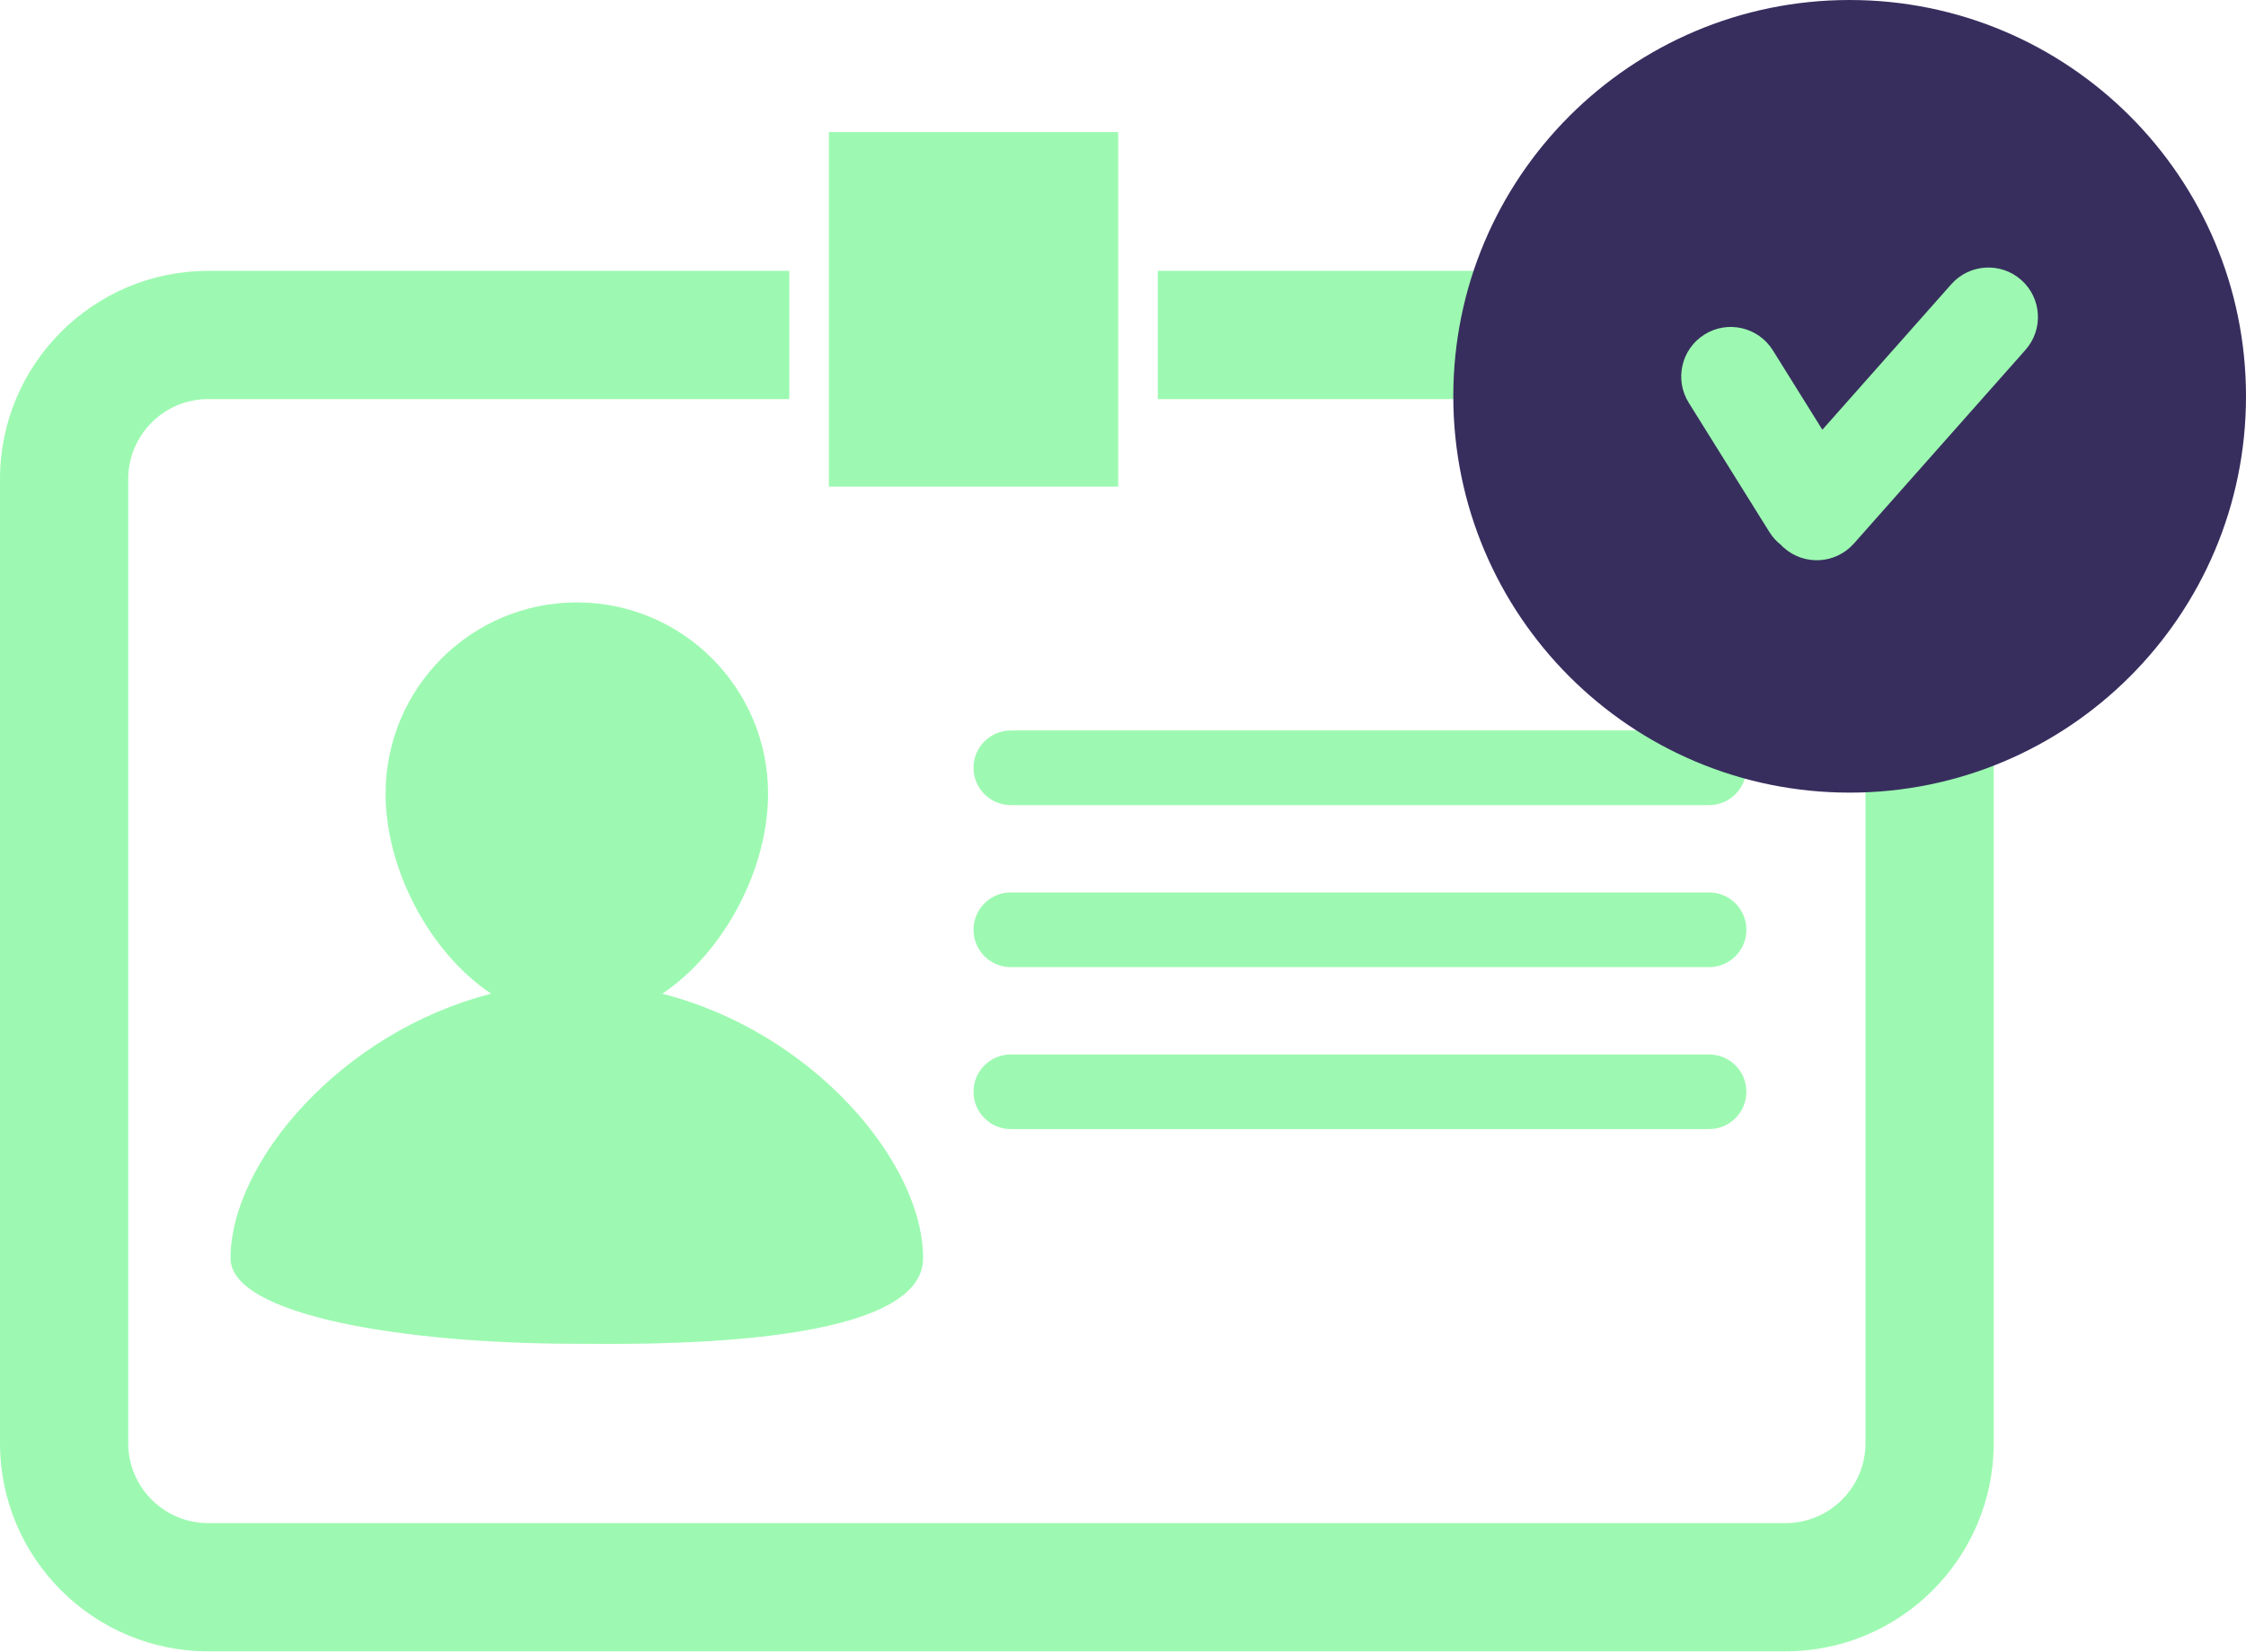
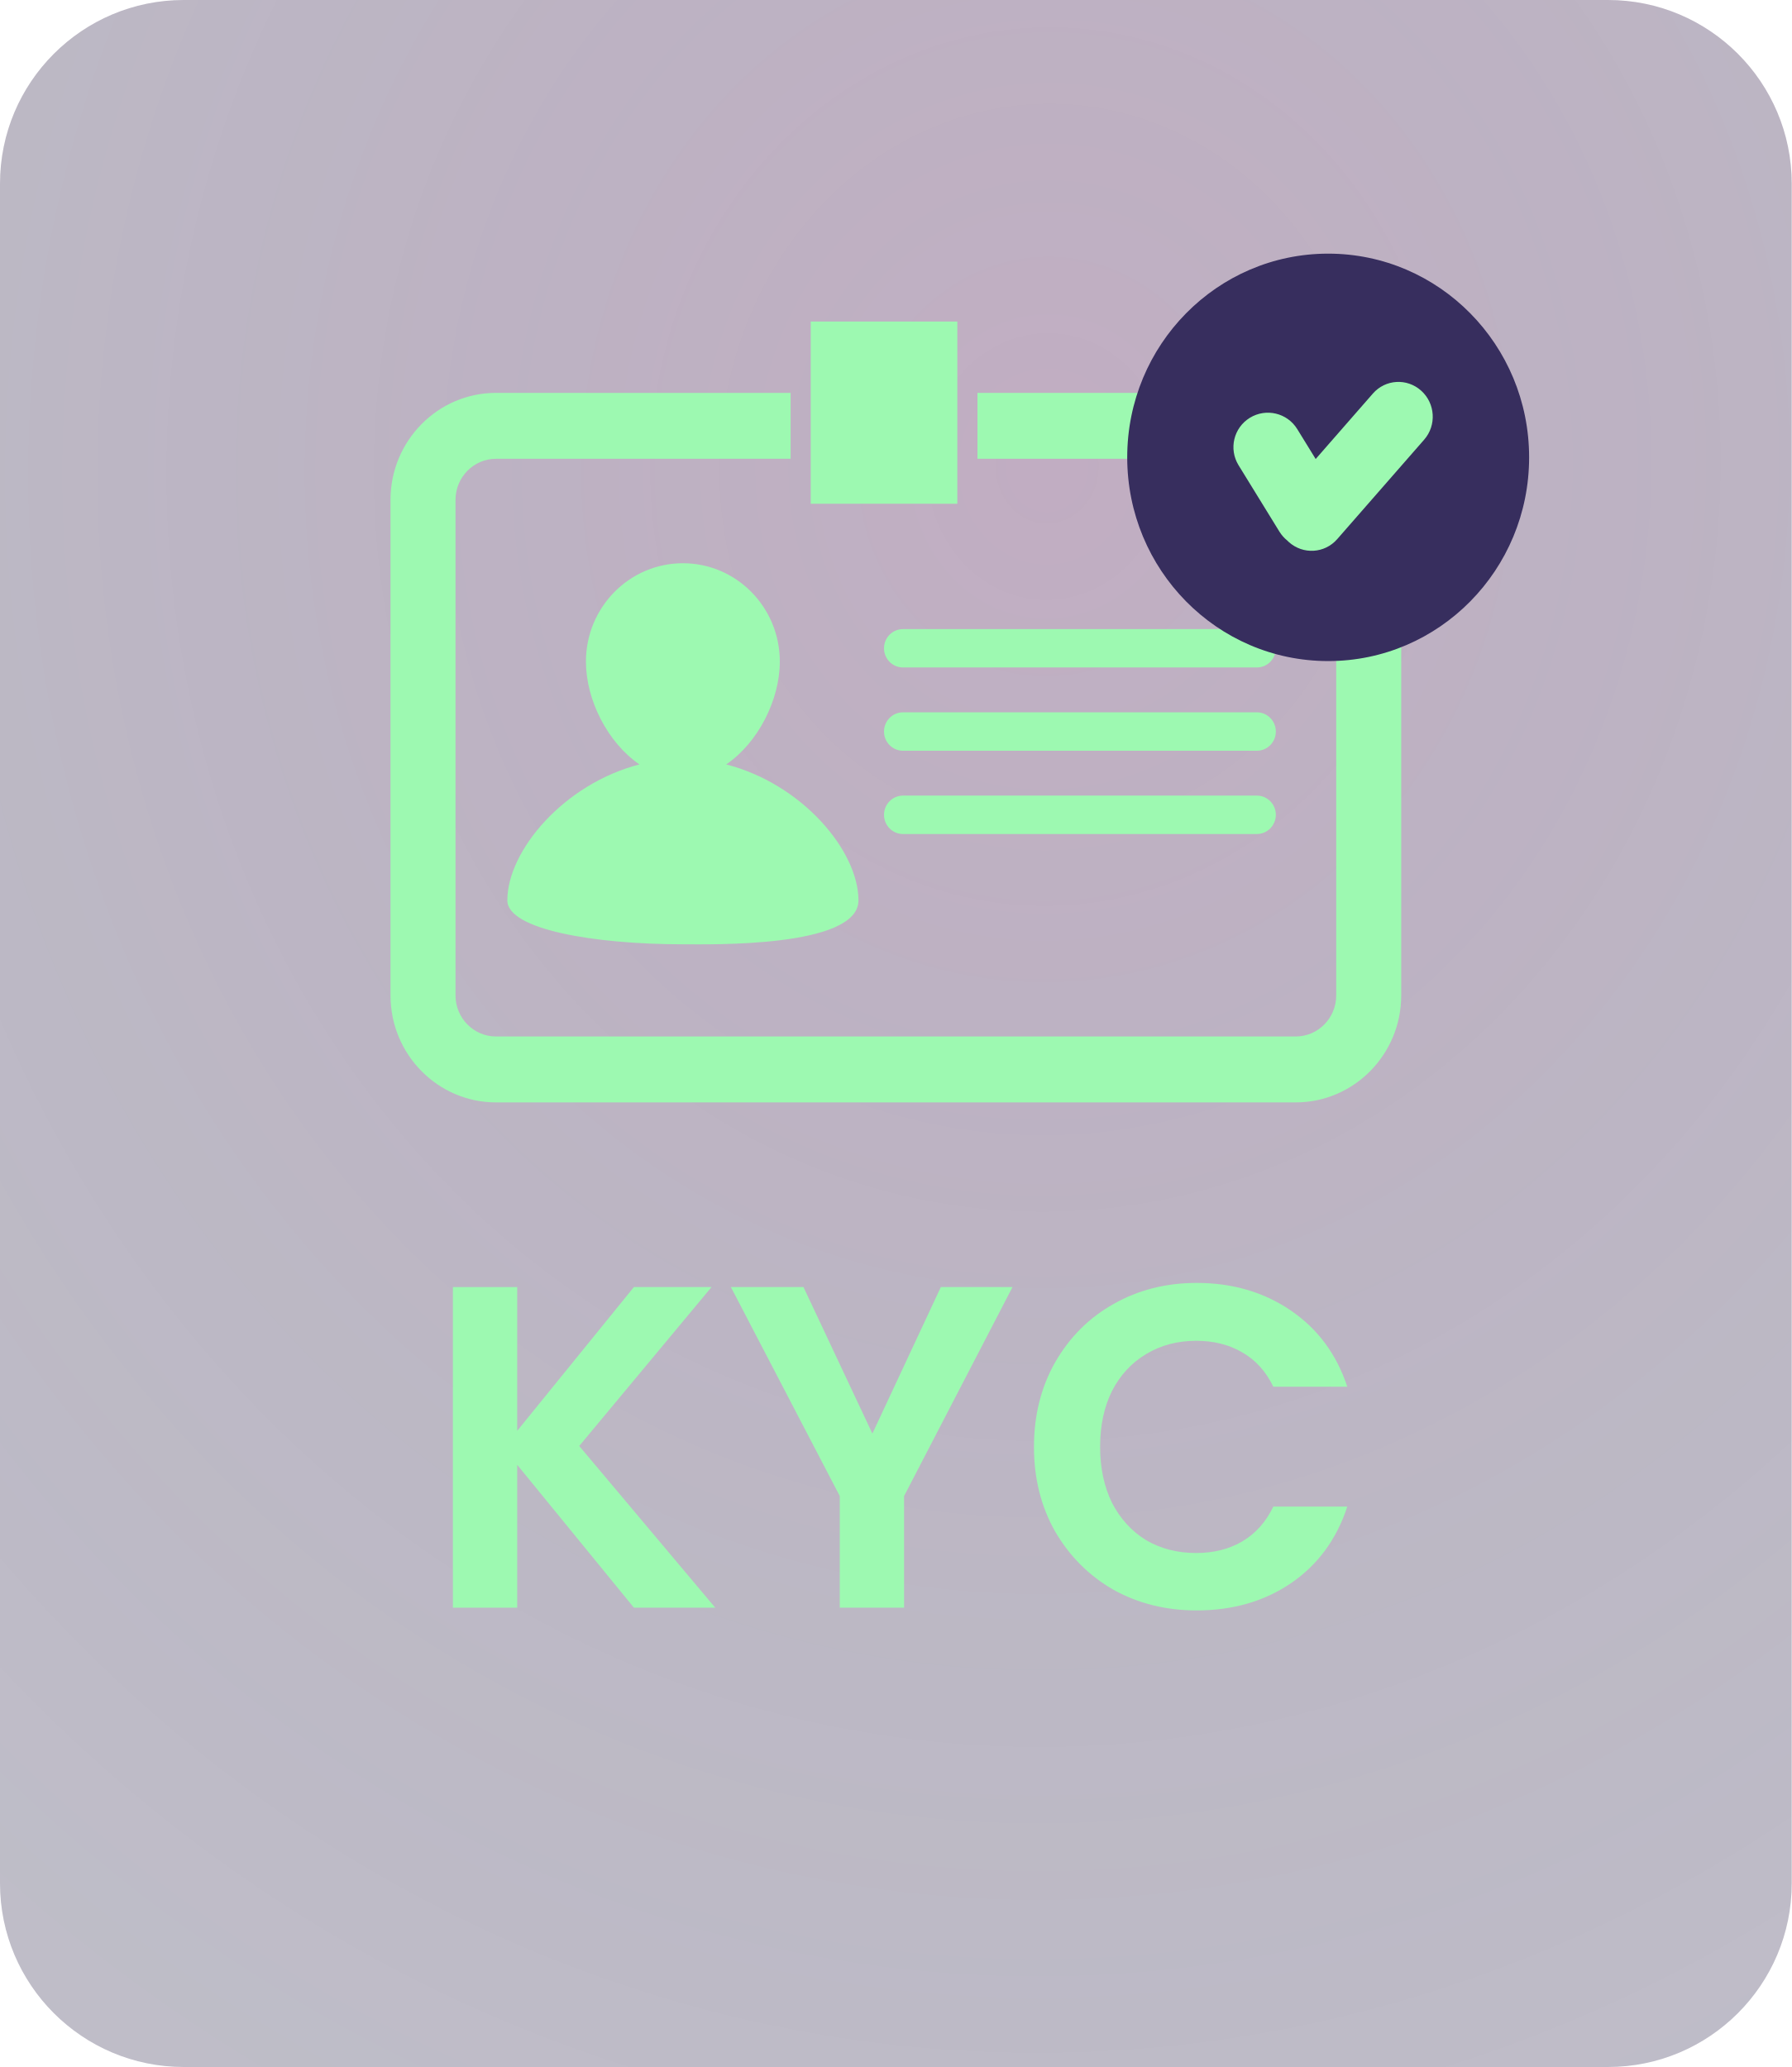
- <svg xmlns="http://www.w3.org/2000/svg" width="34" height="25" viewBox="0 0 34 25" fill="none">
-   <path d="M10.025 15.045C10.972 14.408 11.627 13.149 11.627 12.016C11.627 10.418 10.332 9.12 8.732 9.12C7.133 9.12 5.837 10.418 5.837 12.016C5.837 13.149 6.49 14.408 7.435 15.045C5.172 15.62 3.49 17.593 3.49 19.05C3.49 19.912 6.111 20.344 8.732 20.344C9.518 20.344 13.974 20.452 13.974 19.05C13.974 17.591 12.293 15.62 10.025 15.045Z" fill="#9DF9B1" />
-   <path d="M25.872 12.189H15.302C14.99 12.189 14.737 11.936 14.737 11.624C14.737 11.312 14.99 11.059 15.302 11.059H25.872C26.184 11.059 26.437 11.312 26.437 11.624C26.437 11.936 26.183 12.189 25.872 12.189Z" fill="#9DF9B1" />
-   <path d="M25.872 14.642H15.302C14.99 14.642 14.737 14.389 14.737 14.076C14.737 13.764 14.99 13.511 15.302 13.511H25.872C26.184 13.511 26.437 13.764 26.437 14.076C26.437 14.389 26.183 14.642 25.872 14.642Z" fill="#9DF9B1" />
-   <path d="M25.872 17.094H15.302C14.99 17.094 14.737 16.841 14.737 16.529C14.737 16.217 14.99 15.964 15.302 15.964H25.872C26.184 15.964 26.437 16.217 26.437 16.529C26.437 16.841 26.183 17.094 25.872 17.094Z" fill="#9DF9B1" />
-   <path d="M22.47 6.042H27.03C27.697 6.042 28.24 6.585 28.24 7.252V21.849C28.24 22.517 27.697 23.059 27.03 23.059H3.151C2.484 23.059 1.941 22.516 1.941 21.849V7.252C1.941 6.585 2.484 6.042 3.151 6.042H11.948V4.101H3.151C1.413 4.101 0 5.515 0 7.252V21.849C0 23.587 1.414 25 3.151 25H27.031C28.768 25 30.181 23.586 30.181 21.849V7.252C30.181 5.514 28.768 4.101 27.031 4.101H17.527V6.042H22.47Z" fill="#9DF9B1" />
-   <circle cx="28" cy="6" r="6" fill="#372E5E" />
-   <path fill-rule="evenodd" clip-rule="evenodd" d="M26.959 8.248C26.973 8.264 26.989 8.279 27.005 8.293C27.315 8.568 27.789 8.539 28.064 8.229L30.662 5.297C30.936 4.987 30.908 4.513 30.598 4.239C30.288 3.964 29.814 3.993 29.539 4.303L27.587 6.506L26.837 5.303C26.617 4.952 26.155 4.844 25.803 5.064C25.452 5.283 25.345 5.746 25.564 6.097L26.786 8.056C26.833 8.132 26.892 8.196 26.959 8.248Z" fill="#9DF9B1" />
-   <path d="M12.548 2H16.927V7.367H12.548V2Z" fill="#9DF9B1" />
+ <svg xmlns="http://www.w3.org/2000/svg" width="39" height="45" viewBox="0 0 39 45" fill="none">
+   <rect width="39" height="45" rx="4" fill="#2C254A" fill-opacity="0.3" />
+   <rect width="39" height="45" rx="4" fill="url(#paint0_radial_10512_136786)" fill-opacity="0.3" />
+   <path d="M15.807 16.642C16.498 16.172 16.974 15.241 16.974 14.403C16.974 13.222 16.031 12.262 14.864 12.262C13.7 12.262 12.754 13.222 12.754 14.403C12.754 15.241 13.23 16.172 13.919 16.642C12.27 17.067 11.043 18.525 11.043 19.602C11.043 20.24 12.954 20.558 14.864 20.558C15.438 20.558 18.686 20.638 18.686 19.602C18.686 18.524 17.461 17.067 15.807 16.642Z" fill="#9DF9B1" />
+   <path d="M27.359 14.531H19.654C19.427 14.531 19.242 14.344 19.242 14.114C19.242 13.883 19.427 13.696 19.654 13.696H27.359C27.586 13.696 27.771 13.883 27.771 14.114C27.77 14.344 27.586 14.531 27.359 14.531Z" fill="#9DF9B1" />
+   <path d="M27.359 16.344H19.654C19.427 16.344 19.242 16.157 19.242 15.926C19.242 15.695 19.427 15.508 19.654 15.508H27.359C27.586 15.508 27.771 15.695 27.771 15.926C27.771 16.157 27.586 16.344 27.359 16.344Z" fill="#9DF9B1" />
+   <path d="M27.359 18.157H19.654C19.427 18.157 19.242 17.97 19.242 17.739C19.242 17.508 19.427 17.321 19.654 17.321H27.359C27.586 17.321 27.771 17.508 27.771 17.739C27.77 17.97 27.586 18.157 27.359 18.157Z" fill="#9DF9B1" />
+   <path d="M24.879 9.988H28.203C28.689 9.988 29.085 10.389 29.085 10.882V21.671C29.085 22.165 28.689 22.565 28.203 22.565H10.796C10.311 22.565 9.915 22.164 9.915 21.671V10.882C9.915 10.389 10.311 9.988 10.796 9.988H17.209V8.553H10.796C9.53 8.553 8.5 9.598 8.5 10.882V21.671C8.5 22.956 9.53 24 10.796 24H28.203C29.47 24 30.5 22.955 30.5 21.671V10.882C30.5 9.598 29.47 8.553 28.203 8.553H21.276V9.988H24.879Z" fill="#9DF9B1" />
+   <ellipse cx="28.91" cy="9.957" rx="4.374" ry="4.435" fill="#372E5E" />
+   <path fill-rule="evenodd" clip-rule="evenodd" d="M28.02 11.768C28.031 11.779 28.042 11.79 28.054 11.801C28.363 12.078 28.834 12.05 29.106 11.738L31 9.571C31.272 9.259 31.243 8.782 30.934 8.505C30.626 8.228 30.155 8.256 29.883 8.568L28.638 9.993L28.237 9.342C28.02 8.989 27.558 8.879 27.205 9.096C26.852 9.313 26.742 9.775 26.959 10.128L27.85 11.576C27.897 11.651 27.954 11.715 28.02 11.768Z" fill="#9DF9B1" />
+   <path d="M17.647 7H20.838V10.967H17.647V7Z" fill="#9DF9B1" />
+   <path d="M13.798 35L11.258 31.89V35H9.858V28.02H11.258V31.15L13.798 28.02H15.488L12.608 31.48L15.568 35H13.798ZM22.039 28.02L19.679 32.57V35H18.279V32.57L15.909 28.02H17.489L18.989 31.21L20.479 28.02H22.039ZM22.506 31.5C22.506 30.813 22.66 30.2 22.966 29.66C23.28 29.113 23.703 28.69 24.236 28.39C24.776 28.083 25.38 27.93 26.046 27.93C26.826 27.93 27.51 28.13 28.096 28.53C28.683 28.93 29.093 29.483 29.326 30.19H27.716C27.556 29.857 27.33 29.607 27.036 29.44C26.75 29.273 26.416 29.19 26.036 29.19C25.63 29.19 25.266 29.287 24.946 29.48C24.633 29.667 24.386 29.933 24.206 30.28C24.033 30.627 23.946 31.033 23.946 31.5C23.946 31.96 24.033 32.367 24.206 32.72C24.386 33.067 24.633 33.337 24.946 33.53C25.266 33.717 25.63 33.81 26.036 33.81C26.416 33.81 26.75 33.727 27.036 33.56C27.33 33.387 27.556 33.133 27.716 32.8H29.326C29.093 33.513 28.683 34.07 28.096 34.47C27.516 34.863 26.833 35.06 26.046 35.06C25.38 35.06 24.776 34.91 24.236 34.61C23.703 34.303 23.28 33.88 22.966 33.34C22.66 32.8 22.506 32.187 22.506 31.5Z" fill="#9DF9B1" />
+   <defs>
+     <radialGradient id="paint0_radial_10512_136786" cx="0" cy="0" r="1" gradientUnits="userSpaceOnUse" gradientTransform="translate(22.8409 10.0893) rotate(93.9796) scale(42.2447 37.6453)">
+       <stop stop-color="#CE1484" stop-opacity="0.33" />
+       <stop offset="1" stop-color="#1A123A" stop-opacity="0" />
+     </radialGradient>
+   </defs>
</svg>
